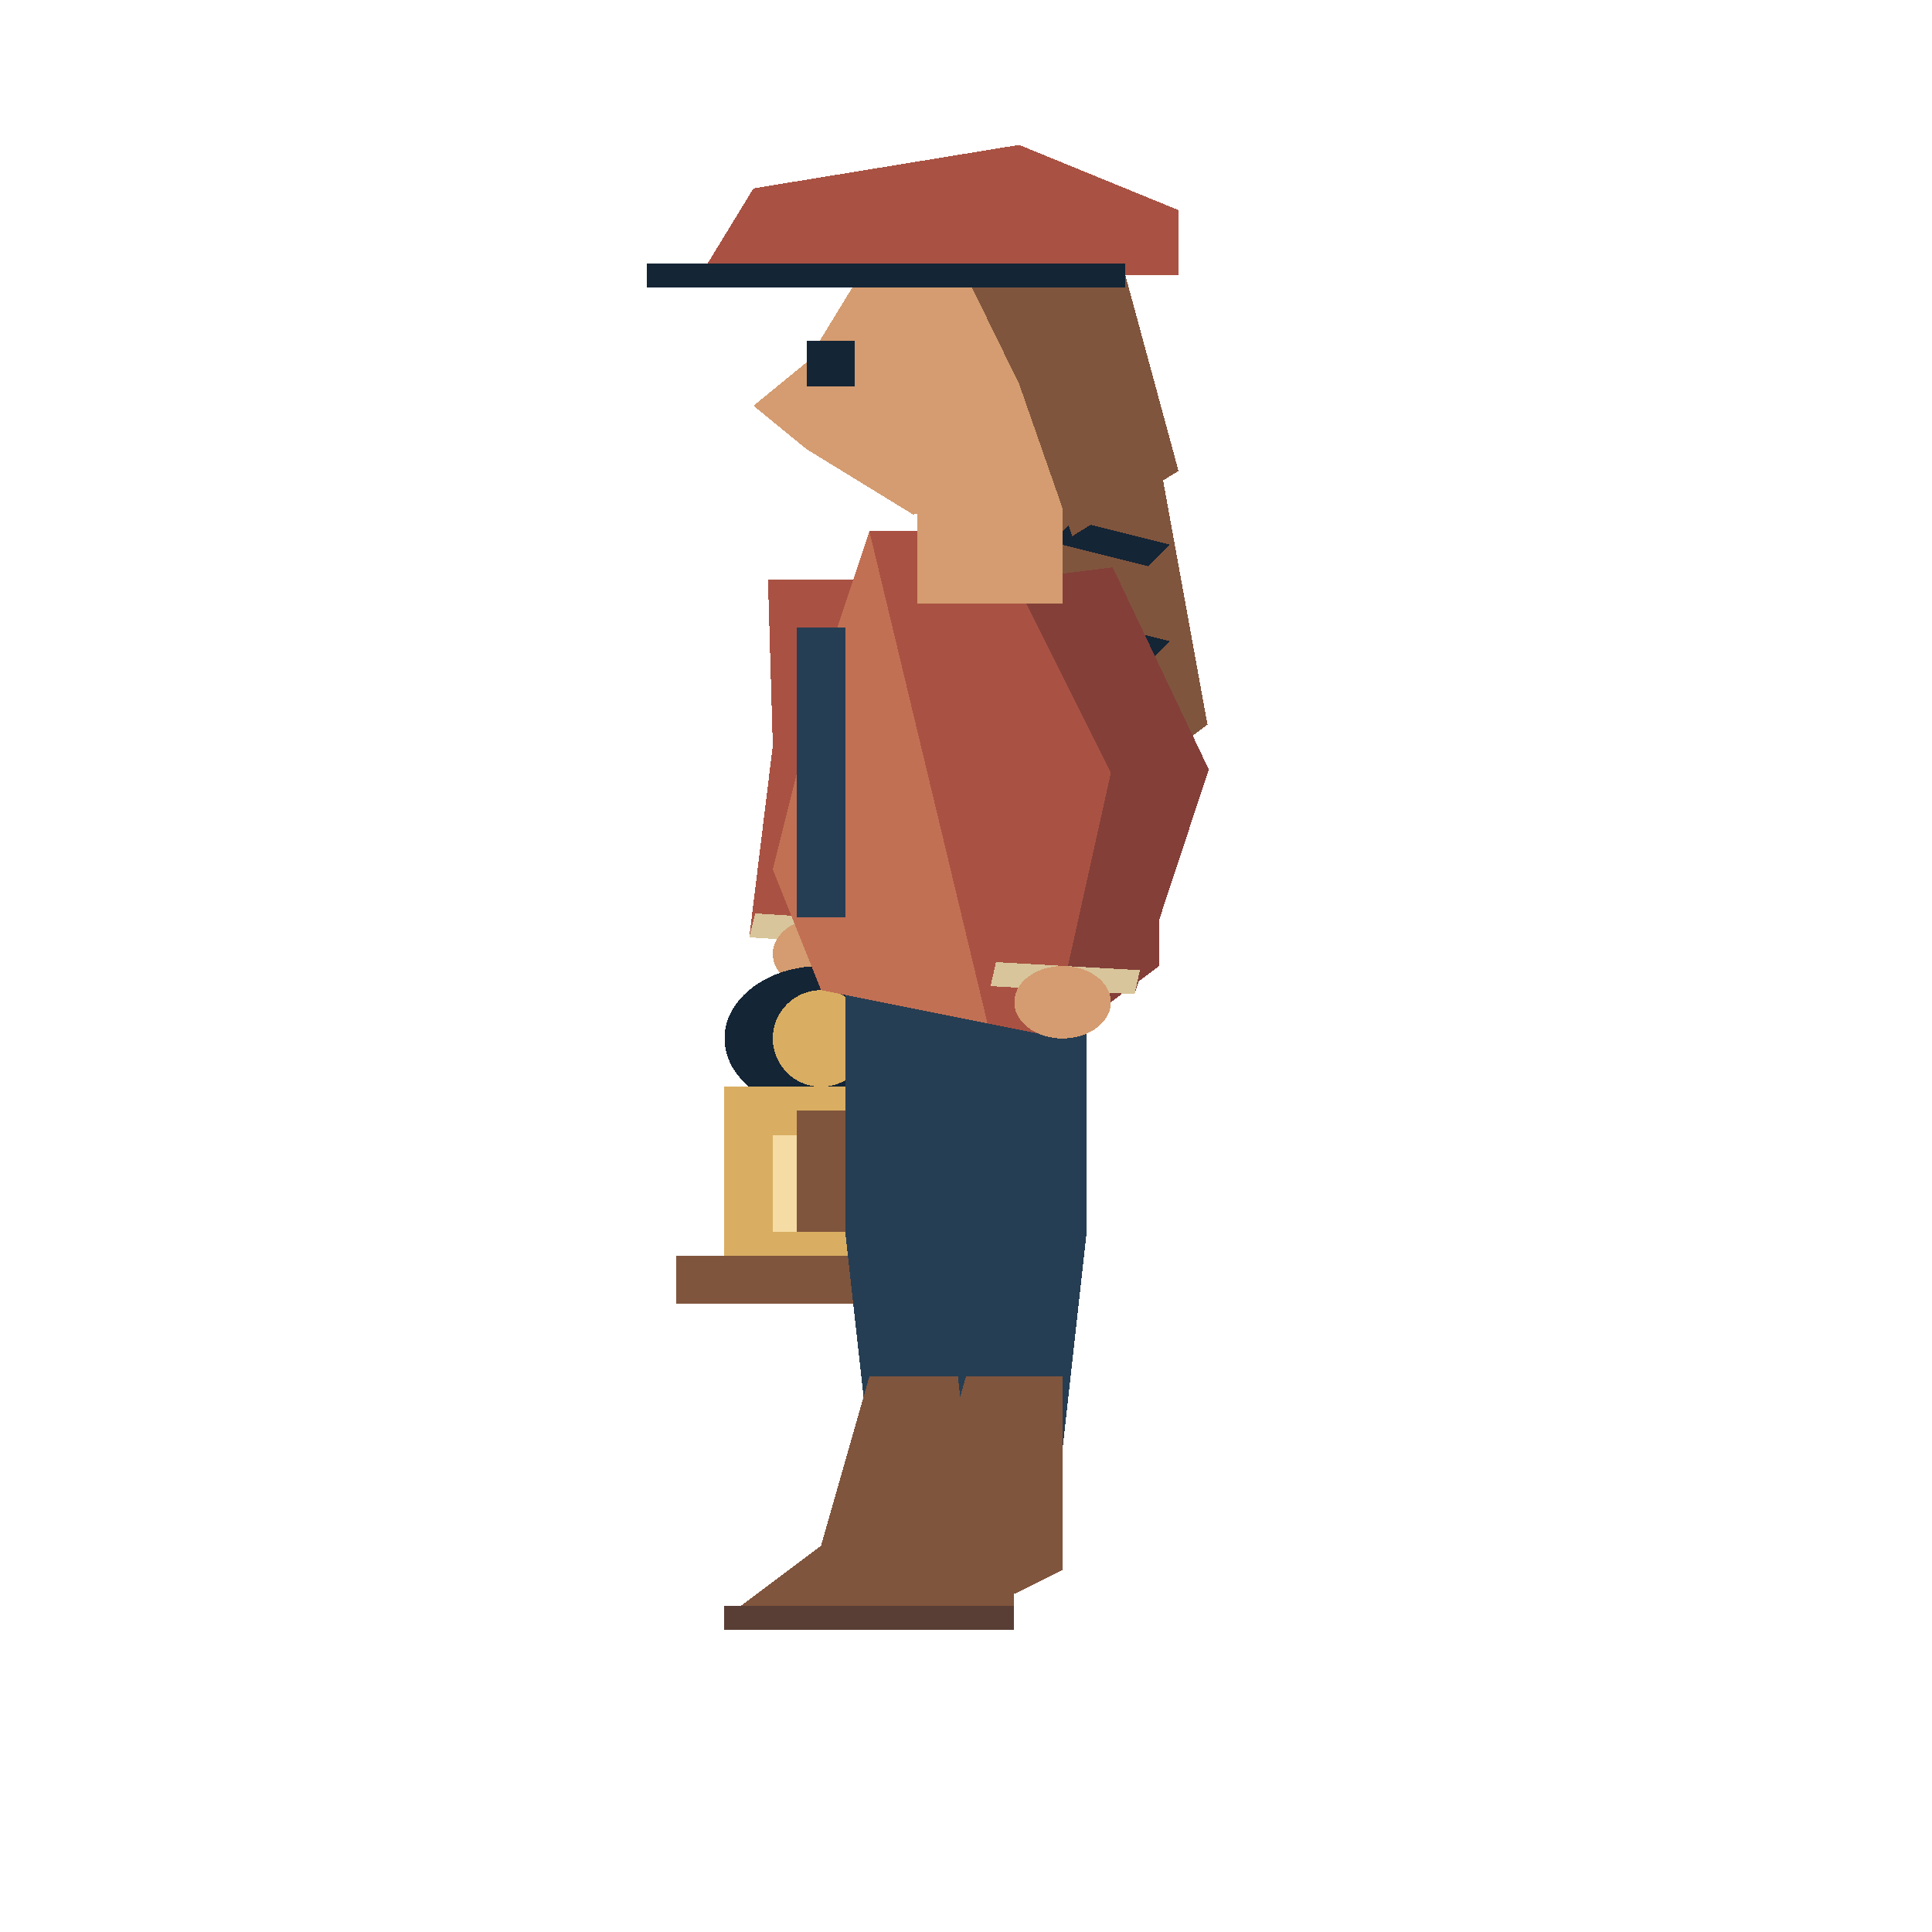
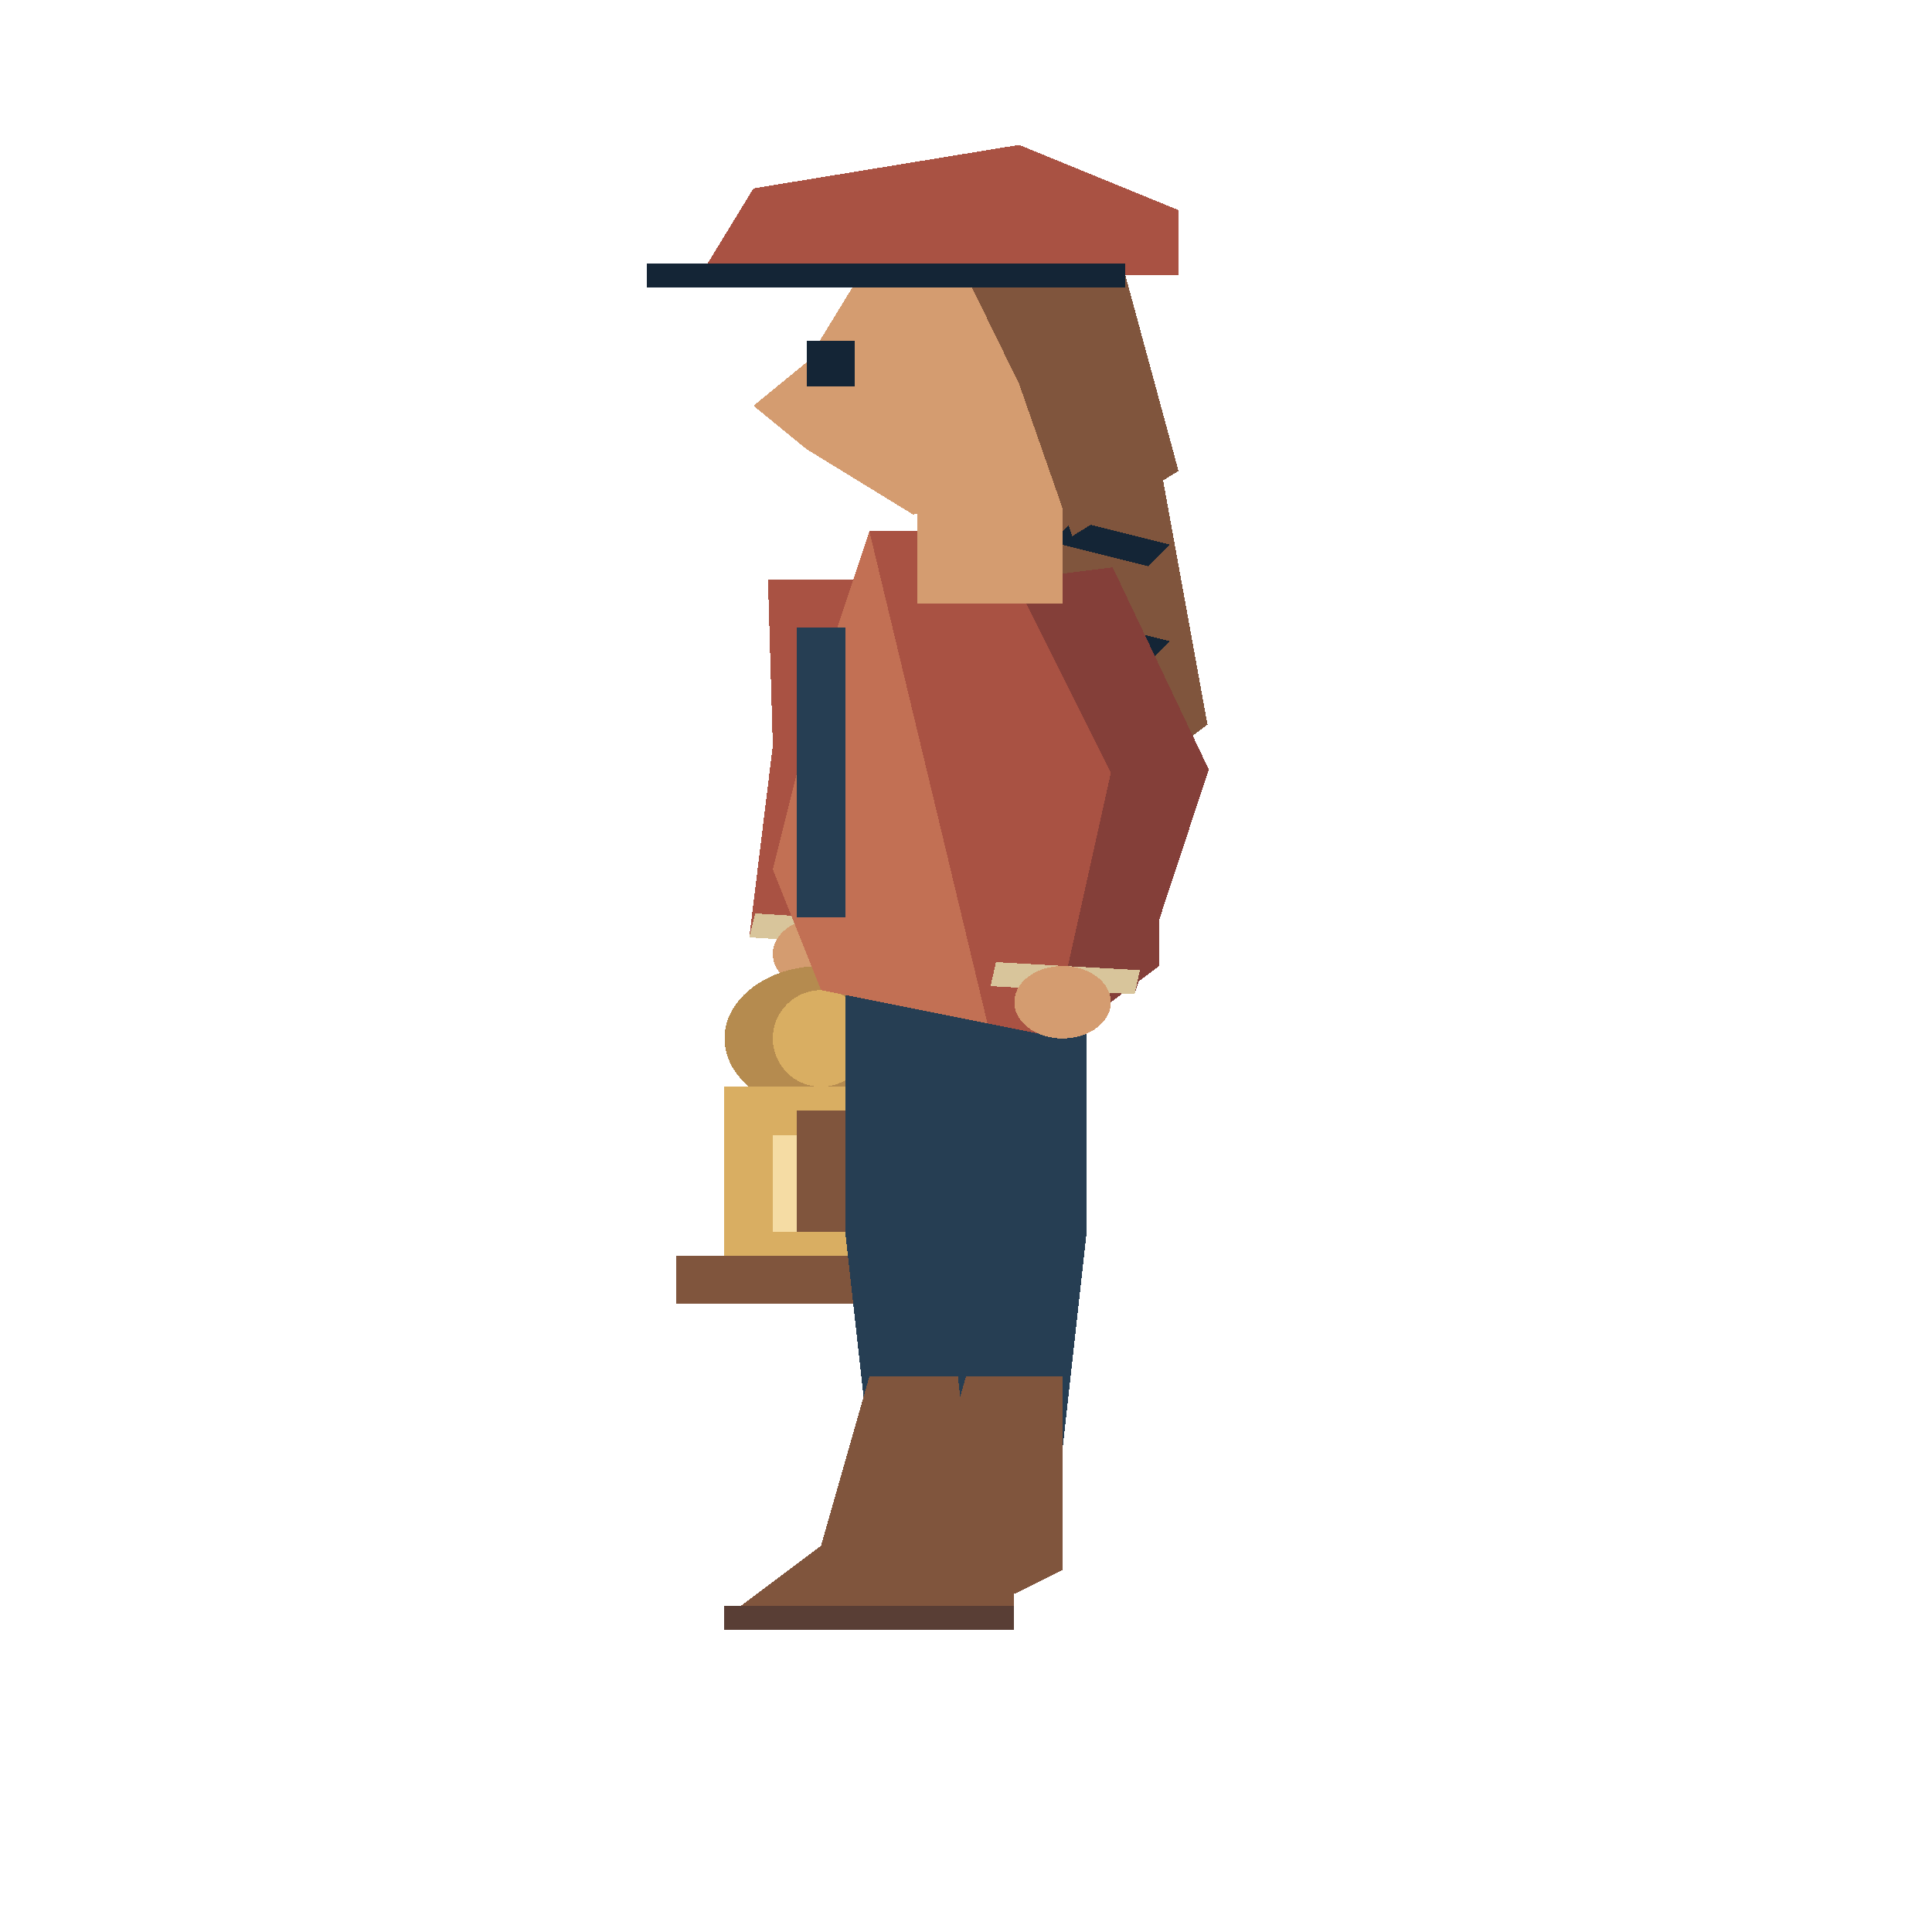
<svg xmlns="http://www.w3.org/2000/svg" width="80" height="80" viewBox="0 0 40 80" preserveAspectRatio="none" shape-rendering="crispEdges">
  <polygon points="15.9,24.0 16.0,30.875 15.512,38.814 18.488,39.186 20.0,31.125 20.1,24.0" fill="#a95243" />
  <polygon points="18,24 18,31 17,39 18.488,39.186 20.0,31.125 20.1,24.0" fill="#843f39" />
  <polygon points="15.636,37.822 15.512,38.814 18.488,39.186 18.612,38.194" fill="#d8c59b" />
  <ellipse cx="17.0" cy="39.5" rx="1.0" ry="1.5" fill="#d49c70" />
-   <ellipse cx="17.0" cy="43.0" rx="2.0" ry="3.0" fill="#142536" />
+   <ellipse cx="17.0" cy="43.0" rx="2.0" ry="3.0" fill="#b58b4f" />
  <ellipse cx="17.0" cy="43.0" rx="1.0" ry="2.0" fill="#d9ae62" />
  <rect x="15" y="45" width="5" height="8" fill="#d9ae62" />
  <rect x="16" y="47" width="3" height="4" fill="#f5dca4" />
  <polyline points="17,46 17,51" fill="none" stroke="#80553d" stroke-width="1" />
  <rect x="14" y="52" width="7" height="2" fill="#80553d" />
  <polygon points="17.5,39 20.5,39 20.5,51.0 20,60 18,60 17.5,51.0" fill="#263e53" />
  <polygon points="18,57 20,57 20,65 19,66 19,67 15,67 17,64" fill="#80553d" />
  <polyline points="15,67 19,67" fill="none" stroke="#593e35" stroke-width="1" />
  <polygon points="19.5,39 22.5,39 22.5,51.0 22,60 20,60 19.5,51.0" fill="#263e53" />
  <polygon points="20,57 22,57 22,65 21,66 21,67 17,67 19,64" fill="#80553d" />
  <polyline points="17,67 21,67" fill="none" stroke="#593e35" stroke-width="1" />
  <polygon points="18,22 22,22 24,30 24,40 22,43 17,41 16,36 17,28" fill="#a95243" />
  <polygon points="20.0,22.0 22,22 24,30 24,40 22.441,42.339" fill="#843f39" />
  <polygon points="20.445,42.378 17,41 16,36 17,28 18.0,22.0" fill="#c27054" />
  <polyline points="17,26 17,38" fill="none" stroke="#263e53" stroke-width="1" />
  <polygon points="22,19 24,19 25,30 23,33 21,30" fill="#80553d" />
  <polyline points="22,22 24,23" fill="none" stroke="#142536" stroke-width="1" />
  <polyline points="22,26 24,27" fill="none" stroke="#142536" stroke-width="1" />
  <polyline points="22,30 24,31" fill="none" stroke="#142536" stroke-width="1" />
  <polyline points="22,31 24,31" fill="none" stroke="#a95243" stroke-width="1" />
  <polygon points="18.963,24.509 20.973,32.136 20.509,40.834 23.491,41.166 25.027,31.864 23.037,23.491" fill="#a95243" />
  <polygon points="21,24 23,32 22,41 23.491,41.166 25.027,31.864 23.037,23.491" fill="#843f39" />
  <polygon points="20.62,39.84 20.509,40.834 23.491,41.166 23.601,40.172" fill="#d8c59b" />
  <ellipse cx="22.0" cy="41.5" rx="1.0" ry="1.5" fill="#d49c70" />
  <rect x="19" y="19" width="3" height="6" fill="#d49c70" />
  <polygon points="17.8,11.4 23.3,11.4 23.3,20.4 18.9,21.3 16.7,18.6 15.6,16.8 16.7,15.0" fill="#d49c70" />
  <polygon points="20.0,11.4 23.3,11.4 24.4,19.5 22.2,22.2 21.1,15.9" fill="#80553d" />
  <rect x="16.7" y="14.1" width="1.0" height="1.9" fill="#142536" />
  <polygon points="15.6,7.8 21.1,6.0 24.4,8.7 24.4,11.4 14.5,11.4" fill="#a95243" />
  <polyline points="13.4,11.4 23.3,11.4" fill="none" stroke="#142536" stroke-width="1" />
</svg>
